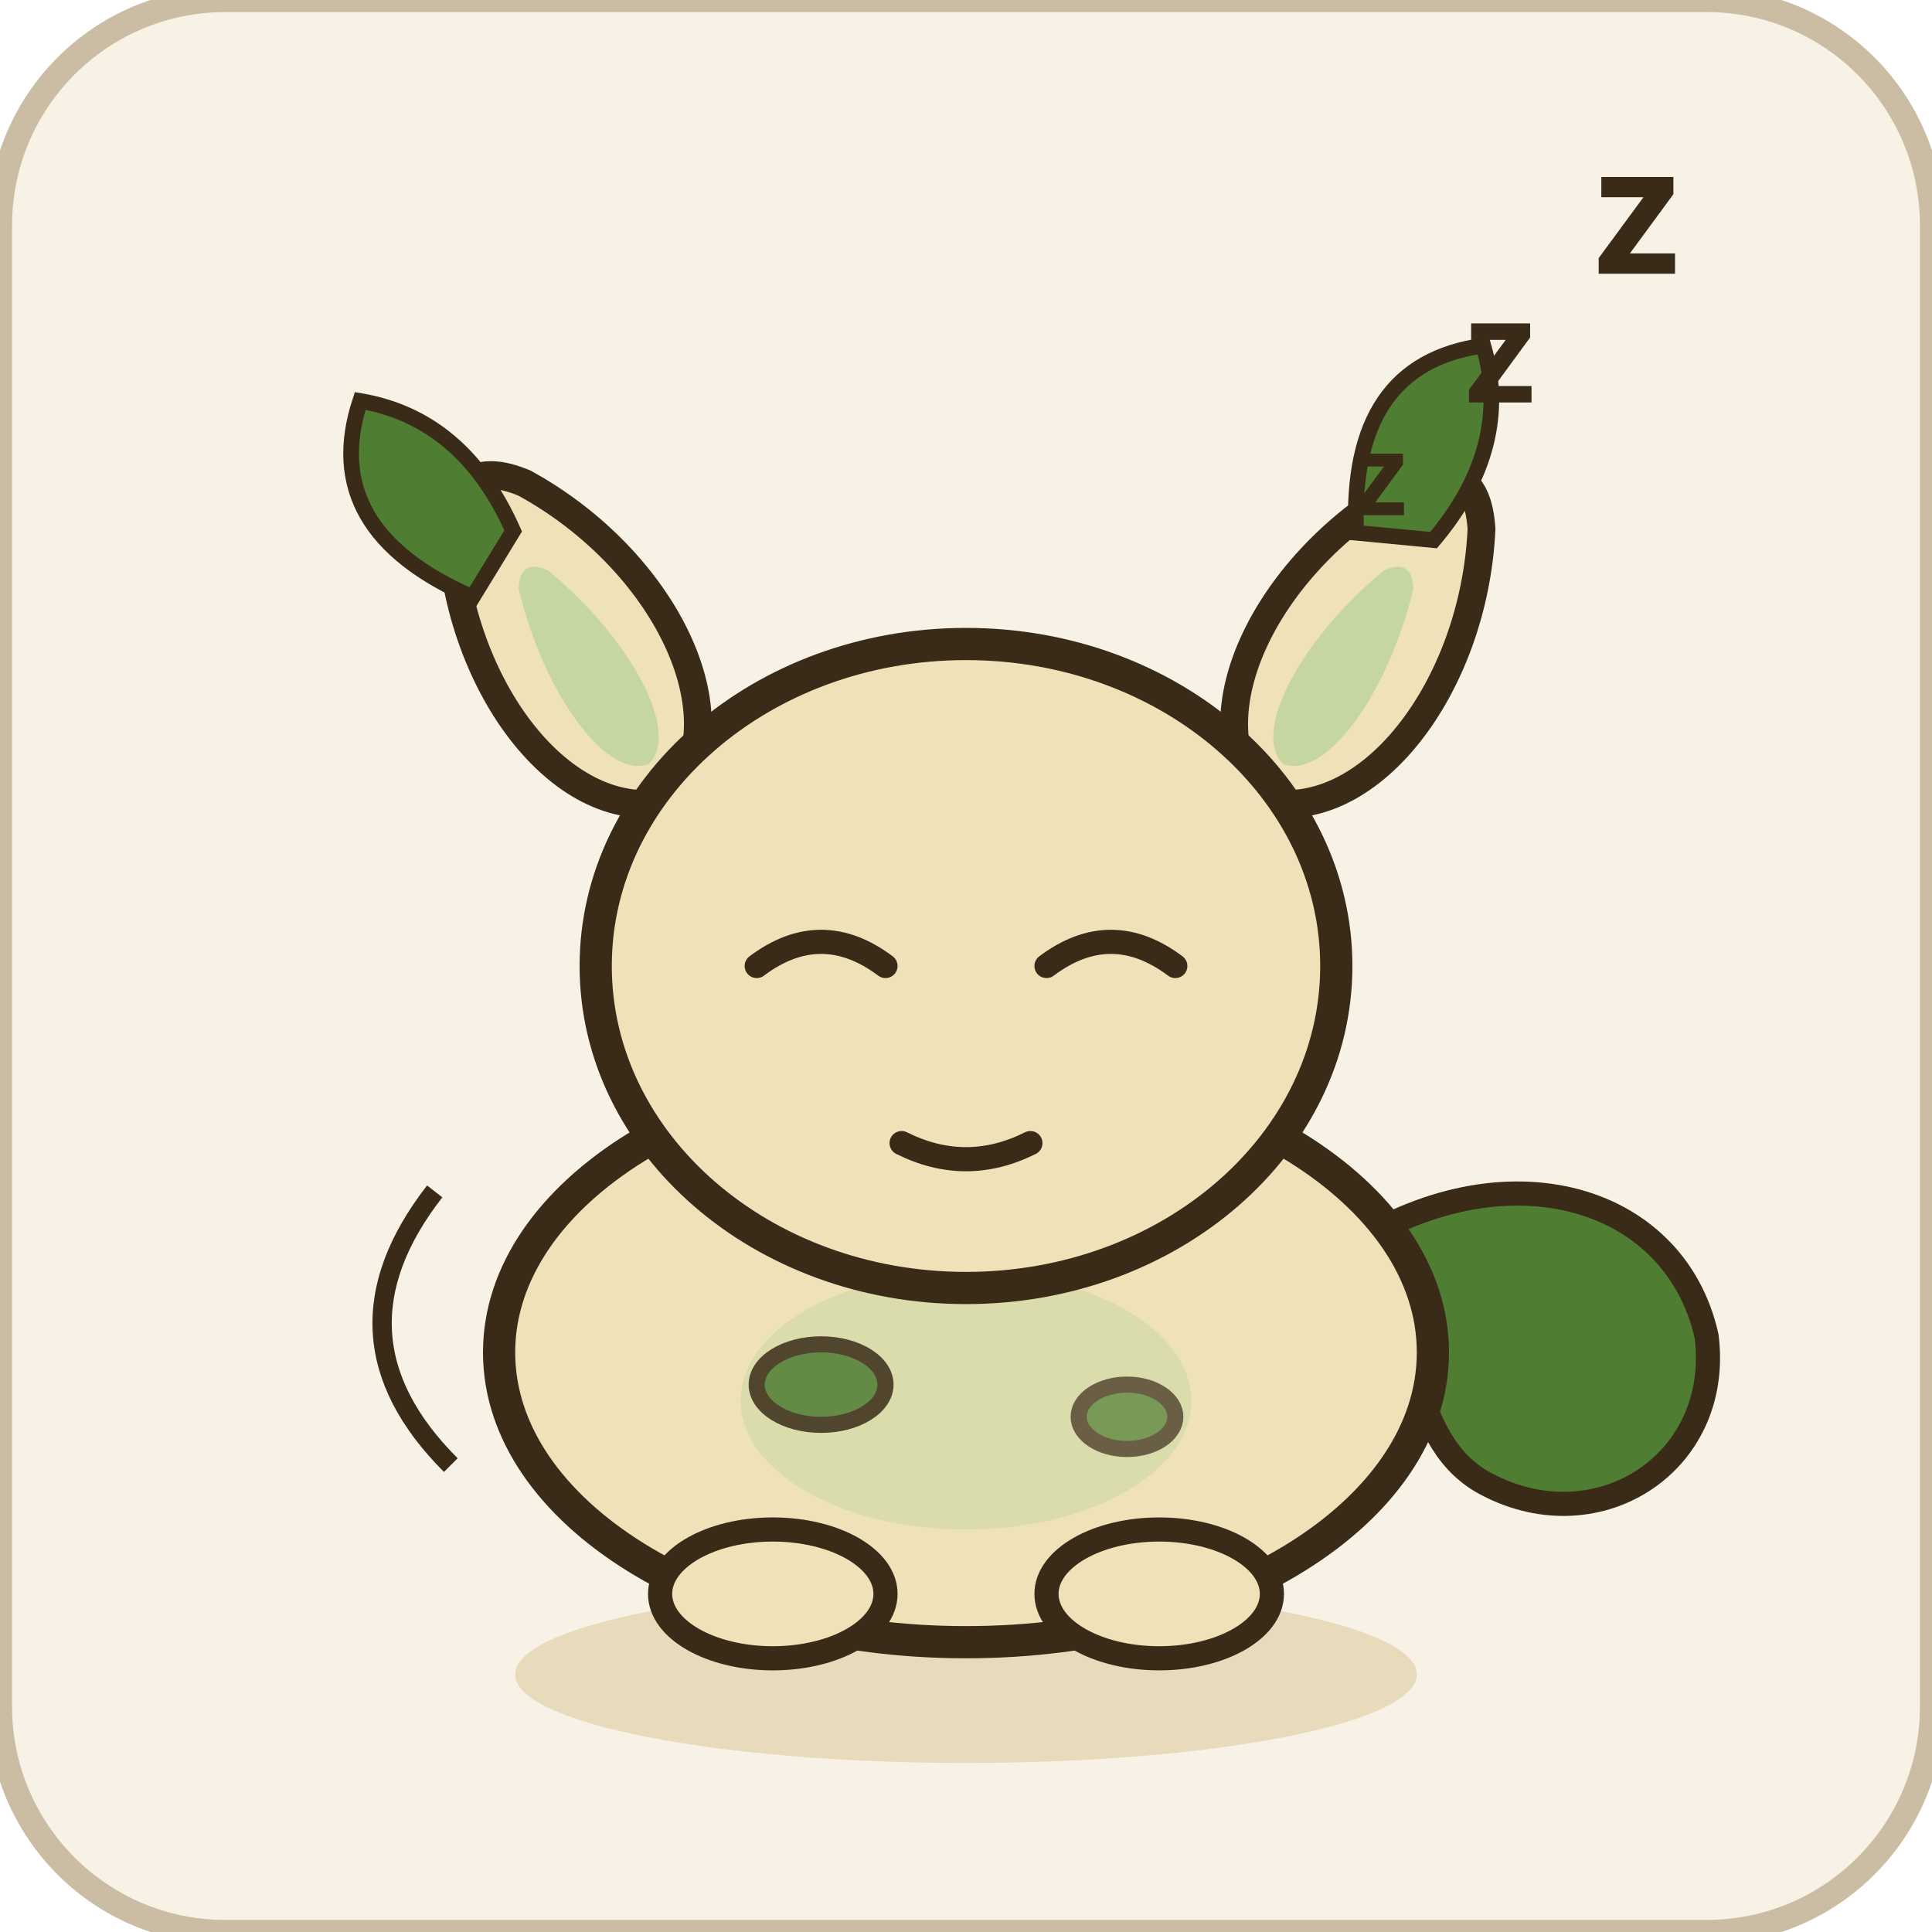
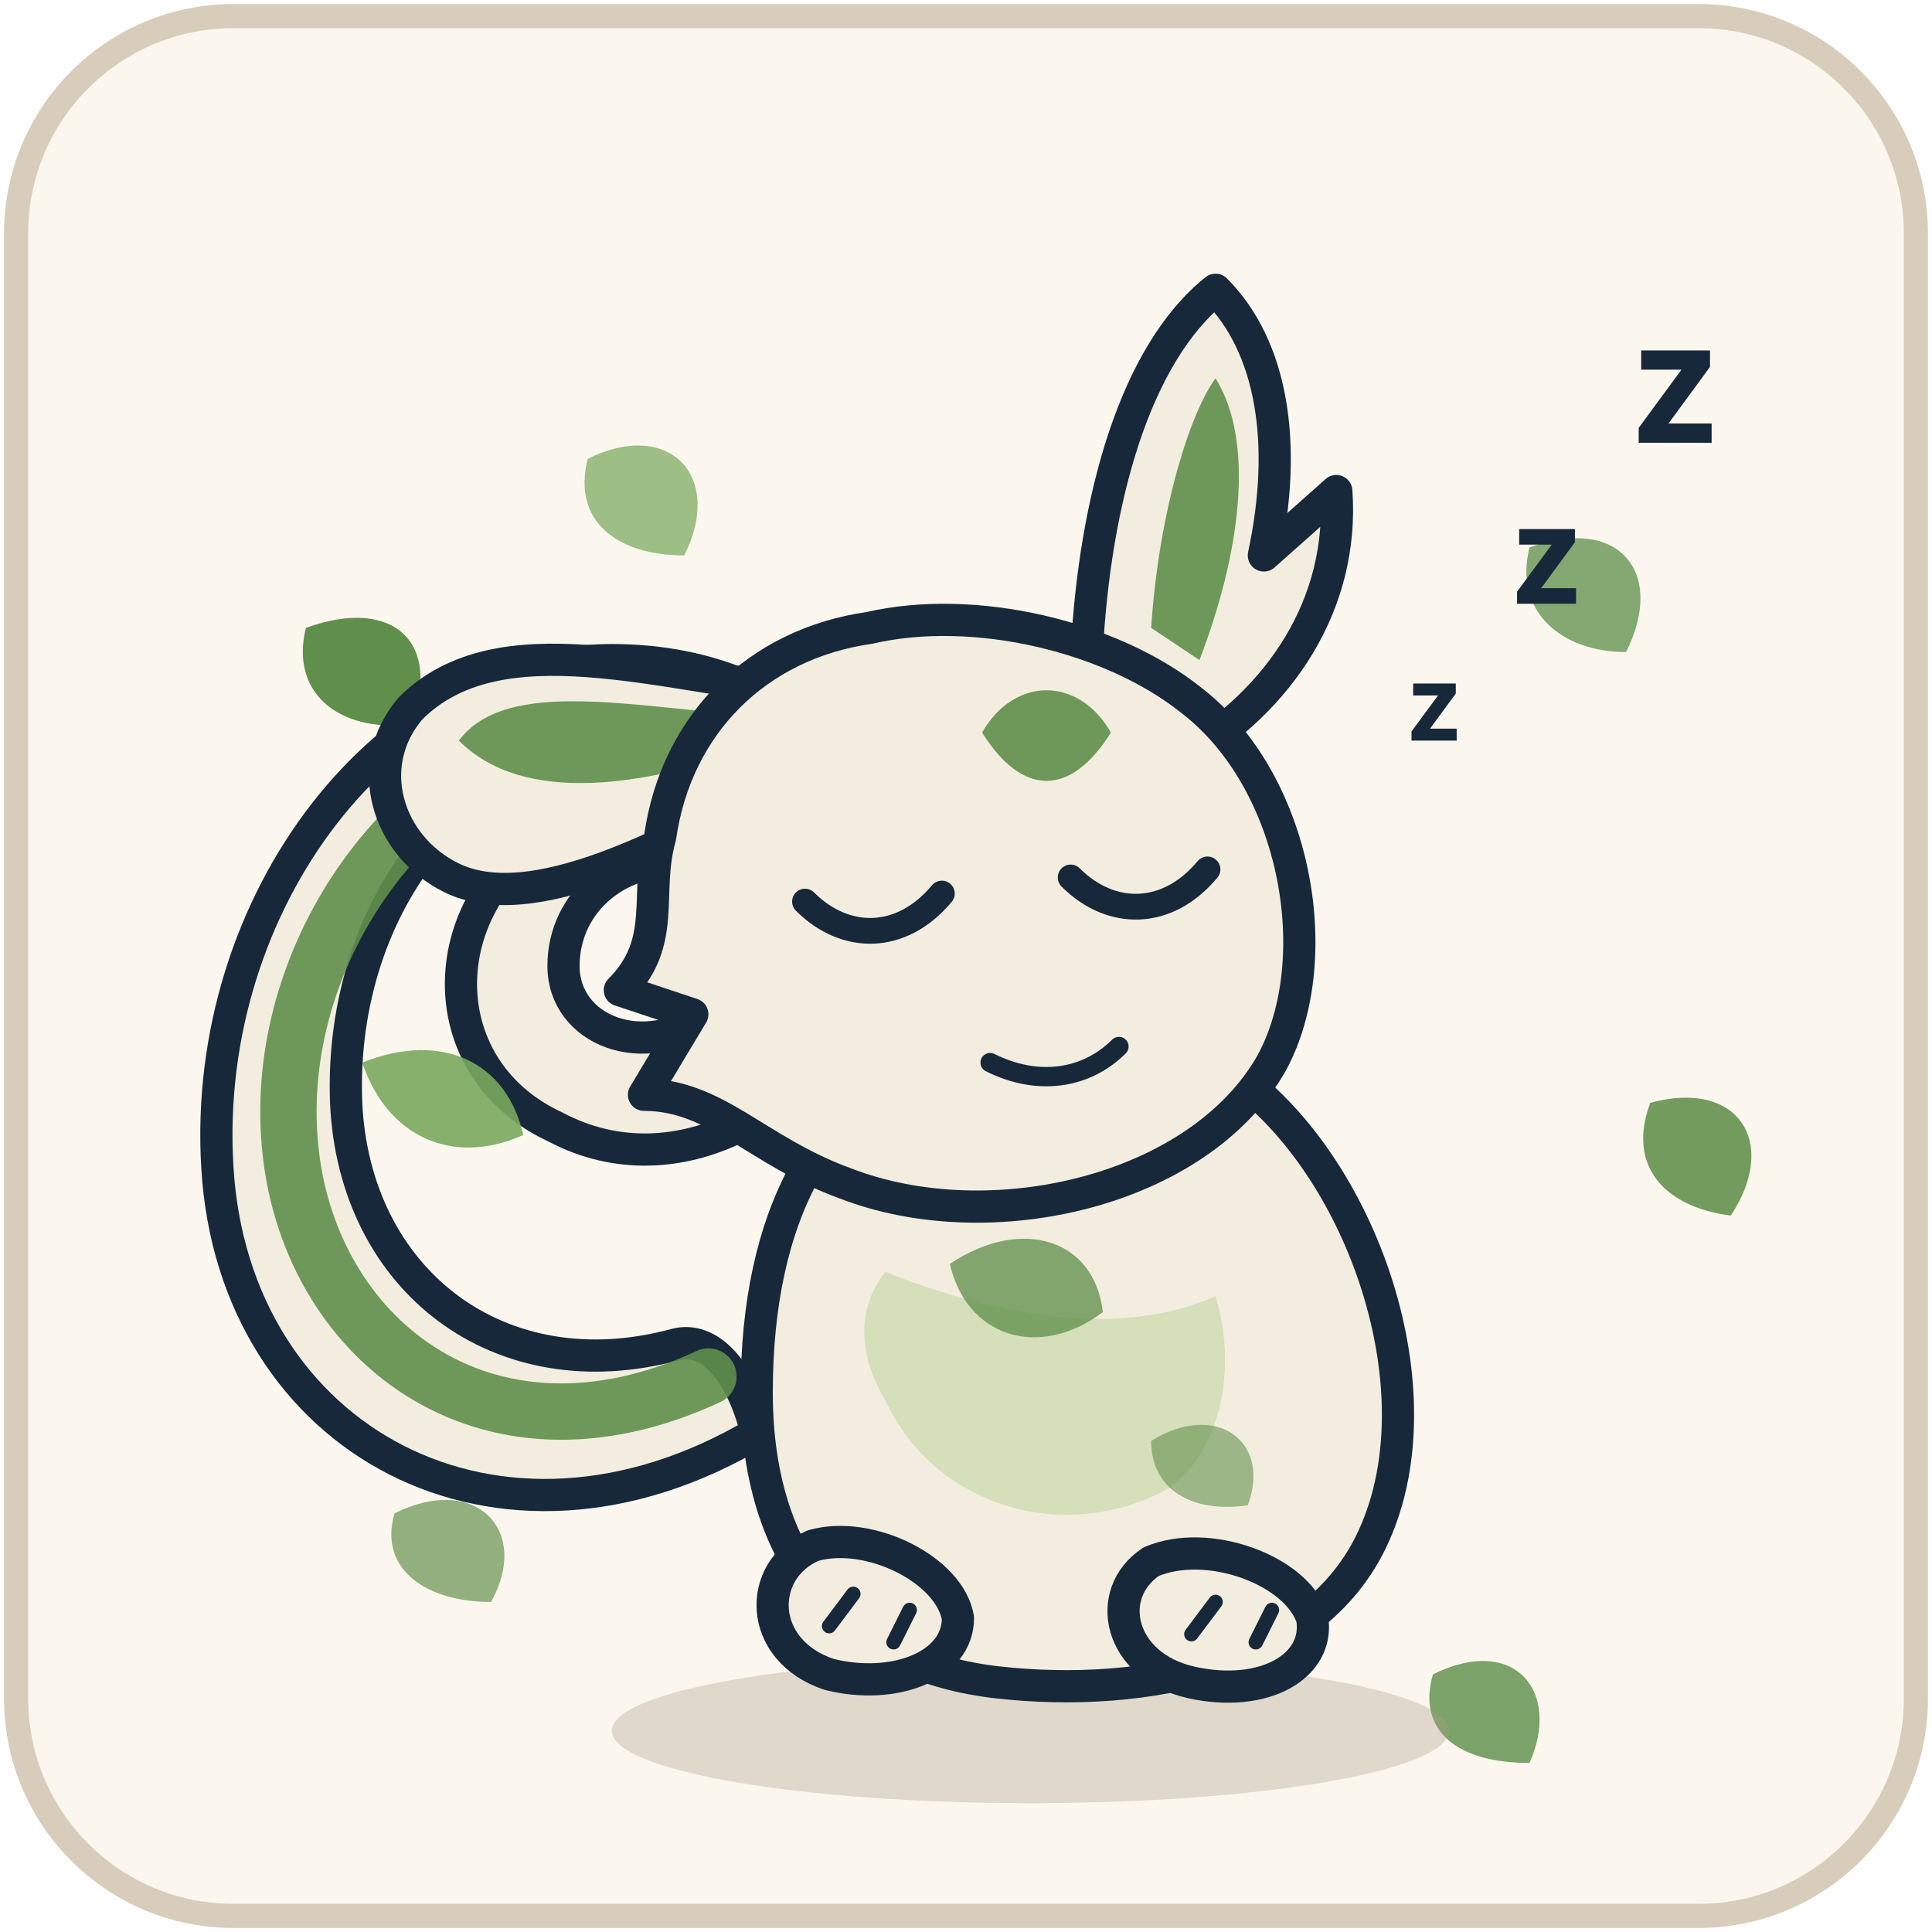
- <svg xmlns="http://www.w3.org/2000/svg" viewBox="0 0 240 240" width="240" height="240" role="img" data-gitty-class="earth" data-gitty-stage="adult" data-gitty-behavior="sleeping" data-gitty-face="sleeping">
-   <style> .gitty-idle { animation: gitty-bob 2.6s ease-in-out infinite; } .gitty-playing { animation: gitty-play 0.7s ease-in-out infinite; } .gitty-eating { animation: gitty-nibble 0.55s ease-in-out infinite; } .gitty-resting { animation: gitty-bob 4s ease-in-out infinite; } .gitty-sleepy { animation: gitty-bob 3.4s ease-in-out infinite; } .gitty-sleeping, .gitty-hibernating { animation: gitty-breathe 4.8s ease-in-out infinite; } .gitty-playing .gitty-tail { animation: gitty-wag 0.8s ease-in-out infinite; } .gitty-idle .gitty-ear, .gitty-playing .gitty-ear { animation: gitty-ear 2.8s ease-in-out infinite; } .gitty-bubble { animation: gitty-rise 3s ease-in-out infinite; } .gitty-flame { animation: gitty-flicker 0.9s ease-in-out infinite; } .gitty-spark { animation: gitty-flicker 1.2s ease-in-out infinite; } .gitty-psy { animation: gitty-float 2.8s ease-in-out infinite; } .gitty-zzz { animation: gitty-fade 2.2s ease-in-out infinite; } .gitty-orbit { animation: gitty-spin 6s linear infinite; } .gitty-shadow-idle { animation: gitty-shadow-bob 2.6s ease-in-out infinite; } .gitty-shadow-playing { animation: gitty-shadow-play 0.7s ease-in-out infinite; } .gitty-shadow-eating { animation: gitty-shadow-nibble 0.55s ease-in-out infinite; } .gitty-shadow-resting { animation: gitty-shadow-bob 4s ease-in-out infinite; } .gitty-shadow-sleepy { animation: gitty-shadow-bob 3.4s ease-in-out infinite; } .gitty-shadow-sleeping, .gitty-shadow-hibernating { animation: gitty-shadow-breathe 4.8s ease-in-out infinite; } @keyframes gitty-bob { 0%, 100% { transform: translateY(0); } 50% { transform: translateY(-4px); } } @keyframes gitty-play { 0%, 100% { transform: translateY(0) rotate(0deg); } 30% { transform: translateY(-6px) rotate(-5deg); } 70% { transform: translateY(-2px) rotate(5deg); } } @keyframes gitty-nibble { 0%, 100% { transform: translateY(0); } 50% { transform: translateY(2px); } } @keyframes gitty-breathe { 0%, 100% { transform: scale(1); } 50% { transform: scale(1.018); } } @keyframes gitty-wag { 0%, 100% { transform: rotate(0deg); } 50% { transform: rotate(16deg); } } @keyframes gitty-ear { 0%, 78%, 100% { transform: rotate(0deg); } 88% { transform: rotate(-9deg); } } @keyframes gitty-rise { 0%, 100% { opacity: 0.35; transform: translateY(0); } 50% { opacity: 0.9; transform: translateY(-8px); } } @keyframes gitty-flicker { 0%, 100% { opacity: 0.65; } 50% { opacity: 1; } } @keyframes gitty-float { 0%, 100% { transform: translateY(0); } 50% { transform: translateY(-6px); } } @keyframes gitty-fade { 0%, 100% { opacity: 0.25; } 50% { opacity: 0.8; } } @keyframes gitty-spin { to { transform: rotate(360deg); } } @keyframes gitty-shadow-bob { 0%, 100% { transform: scale(1); } 50% { transform: scale(0.72); } } @keyframes gitty-shadow-play { 0%, 100% { transform: scale(1); } 30% { transform: scale(0.58); } 70% { transform: scale(0.82); } } @keyframes gitty-shadow-nibble { 0%, 100% { transform: scale(1); } 50% { transform: scale(1.12); } } @keyframes gitty-shadow-breathe { 0%, 100% { transform: scale(1); } 50% { transform: scale(1.05); } } @media (max-width: 96px) { .gitty-detail { display: none; } } @media (prefers-reduced-motion: reduce) { .gitty-idle, .gitty-playing, .gitty-eating, .gitty-resting, .gitty-sleepy, .gitty-sleeping, .gitty-hibernating, .gitty-bubble, .gitty-flame, .gitty-spark, .gitty-psy, .gitty-zzz, .gitty-orbit, .gitty-playing .gitty-tail, .gitty-idle .gitty-ear, .gitty-playing .gitty-ear, .gitty-shadow-idle, .gitty-shadow-playing, .gitty-shadow-eating, .gitty-shadow-resting, .gitty-shadow-sleepy, .gitty-shadow-sleeping, .gitty-shadow-hibernating { animation: none; } } </style>
-   <rect width="240" height="240" rx="28" fill="#f7f1e6" stroke="#cbbda3" stroke-width="3" />
-   <g transform="translate(120 150) scale(1) translate(-120 -150)">
-     <g transform="translate(120 208)">
-       <g class="gitty-shadow gitty-shadow-sleeping">
-         <ellipse cx="0" cy="0" rx="56" ry="11" fill="#d4c089" opacity="0.45" />
+ <svg xmlns="http://www.w3.org/2000/svg" viewBox="0 0 240 240" width="240" height="240" role="img" data-prototype-class="earth" data-prototype-stage="adult" data-prototype-mood="happy" data-prototype-hunger="normal" data-prototype-behavior="sleeping" data-prototype-expression="sleeping" data-class-effect-level="adult" data-gitty-class="earth" data-gitty-stage="adult" data-gitty-body="adult" data-gitty-behavior="sleeping" data-gitty-face="sleeping">
+   <style> .gitty-character { animation: gitty-breathe 3.8s ease-in-out infinite; transform-box: fill-box; transform-origin: 50% 100%; } .gitty-tail { animation: tail-idle 4.2s ease-in-out infinite; transform-box: fill-box; transform-origin: 80% 80%; } .gitty-eyes { animation: gitty-blink 5.6s ease-in-out infinite; transform-box: fill-box; transform-origin: center; } .stage-hatchling .gitty-ears, .stage-baby .gitty-ears { transform: scale(1.1); transform-box: fill-box; transform-origin: 50% 100%; } .stage-mature .gitty-tail { transform: scale(1.04); transform-box: fill-box; transform-origin: 85% 85%; } .behavior-sleeping .gitty-anatomy, .behavior-hibernating .gitty-anatomy { transform-origin: 50% 100%; } .food-bowl { animation: food-bowl-nudge 2.4s ease-in-out infinite; transform-box: fill-box; transform-origin: center; } .play-ball { animation: play-ball-bounce 1.4s ease-in-out infinite; transform-box: fill-box; transform-origin: center; } .sleep-zzz, .sleep-particle { animation: sleep-float 3s ease-in-out infinite; transform-box: fill-box; transform-origin: center; } .sleep-particle-2 { animation-delay: -1.4s; animation-duration: 3.8s; } @keyframes gitty-breathe { 0%, 100% { transform: translateY(0) scaleY(1); } 50% { transform: translateY(-1px) scaleY(1.012); } } @keyframes gitty-blink { 0%, 44%, 48%, 100% { transform: scaleY(1); } 46% { transform: scaleY(.08); } } @keyframes tail-idle { 0%, 100% { transform: rotate(-1deg); } 50% { transform: rotate(3deg); } } @keyframes food-bowl-nudge { 0%, 70%, 100% { transform: translateX(0); } 82% { transform: translateX(-2px); } } @keyframes play-ball-bounce { 0%, 100% { transform: translateY(0) rotate(-4deg); } 50% { transform: translateY(-7px) rotate(9deg); } } @keyframes sleep-float { 0%, 100% { opacity: .35; transform: translateY(3px); } 50% { opacity: .9; transform: translateY(-5px); } } @media (prefers-reduced-motion: reduce) { .gitty-character, .gitty-tail, .gitty-eyes, .earth-leaf, .water-bubble, .water-drop, .air-wind, .air-spark, .fire-flame, .fire-ember, .psy-particle, .psy-character, .psy-shadow, .food-bowl, .play-ball, .sleep-zzz, .sleep-particle { animation: none !important; } } .class-earth .gitty-tail { animation-duration: 5.8s; } .earth-leaf { animation: earth-leaf-drift 6.4s ease-in-out infinite; transform-box: fill-box; transform-origin: center; } .leaf-2 { animation-duration: 7.8s; animation-delay: -2.1s; opacity: .76; } .leaf-3 { animation-duration: 5.9s; animation-delay: -4.2s; opacity: .88; } .leaf-4 { animation-duration: 8.6s; animation-delay: -1.3s; opacity: .68; } .leaf-5 { animation-duration: 7.1s; animation-delay: -5.4s; opacity: .82; } .leaf-6 { animation-duration: 9.2s; animation-delay: -3.2s; opacity: .72; } .leaf-7 { animation-duration: 7.5s; animation-delay: -1.7s; } .leaf-8 { animation-duration: 6.7s; animation-delay: -4.8s; } .leaf-9 { animation-duration: 8.2s; animation-delay: -2.6s; } @keyframes earth-leaf-drift { 0%, 100% { transform: translate(0, -4px) rotate(-8deg); } 50% { transform: translate(8px, 10px) rotate(24deg); } } </style>
+   <rect x="2" y="2" width="236" height="236" rx="27" fill="#fbf7ee" stroke="#d8cdbb" stroke-width="3" />
+   <g class="class-earth behavior-sleeping">
+     <g data-effect-tier="adult">
+       <g fill="#5f8f4a">
+         <path class="earth-leaf leaf-1" data-effect-element="leaf" d="M38 78 C49 74 55 80 51 90 C42 91 36 86 38 78Z" />
+         <path class="earth-leaf leaf-2" data-effect-element="leaf" d="M190 68 C201 64 207 71 202 81 C194 81 188 76 190 68Z" />
+         <path class="earth-leaf leaf-3" data-effect-element="leaf" d="M205 137 C216 134 221 142 215 151 C207 150 202 145 205 137Z" />
+         <path class="earth-leaf leaf-4" data-effect-element="leaf" d="M49 188 C59 183 66 190 61 199 C53 199 47 195 49 188Z" />
+         <path class="earth-leaf leaf-5" data-effect-element="leaf" d="M178 208 C188 203 194 210 190 219 C181 219 176 215 178 208Z" />
      </g>
    </g>
-     <g class="gitty-sleeping">
-       <g data-gitty-body="adult">
-         <g transform="translate(166 148)">
-           <g class="gitty-tail">
-             <path d="M0 8 C20 -6 42 0 46 18 C48 34 32 44 18 36 C8 30 12 16 0 14Z" fill="#4f7d32" stroke="#3a2a18" stroke-width="3" />
+     <ellipse class="gitty-shadow" cx="128" cy="215" rx="52" ry="9" fill="#ad9e88" opacity=".34" />
+     <g class="stage-adult" data-anatomy-stage="adult">
+       <g class="gitty-character">
+         <g class="gitty-tail">
+           <path data-anatomy-part="tail" d="M94 178 C62 197 29 179 27 145 C25 112 48 82 76 82 C101 82 116 101 108 121 C102 138 84 148 69 140 C56 134 54 119 62 109 C68 102 79 101 86 107 C77 106 70 112 70 120 C70 128 80 132 88 126 C101 116 96 97 79 94 C59 91 42 112 43 137 C44 159 62 173 84 167 C88 166 92 170 94 178Z" fill="#f3eddf" stroke="#17283b" stroke-width="4" stroke-linecap="round" stroke-linejoin="round" />
+           <g class="stage-class-markings stage-class-markings-adult" opacity="0.9">
+             <path d="M88 171 C60 184 38 166 36 142 C34 119 50 96 71 91" fill="none" stroke="#5f8f4a" stroke-width="7" stroke-linecap="round" />
+             <path d="M45 132 C55 128 63 132 65 141 C56 145 48 141 45 132Z" fill="#79a85d" />
          </g>
        </g>
-         <g transform="translate(80 94) rotate(-32) scale(1.08)">
-           <g class="gitty-ear">
-             <path d="M0 6 C-12 2 -14 -18 -5 -34 Q0 -41 5 -34 C14 -18 12 2 0 6Z" fill="#f0e2b8" stroke="#3a2a18" stroke-width="3.2" />
-             <path d="M0 1 C-5 0 -6 -12 -2 -24 Q0 -27 2 -24 C6 -12 5 0 0 1Z" fill="#c5d6a0" />
-             <path d="M-7 -26 q-11 -16 1 -26 q9 8 7 22z" fill="#4f7d32" stroke="#3a2a18" stroke-width="1.8" />
+         <g class="gitty-body">
+           <path data-anatomy-part="body" d="M118 130 C102 136 94 151 94 173 C94 195 106 207 124 209 C142 211 164 207 171 190 C179 171 168 142 151 132 C141 126 128 126 118 130Z" fill="#f3eddf" stroke="#17283b" stroke-width="4" stroke-linecap="round" stroke-linejoin="round" />
+           <path d="M110 174 C116 187 132 192 145 185 C151 181 154 171 151 161 C140 166 125 164 110 158 C106 163 107 169 110 174Z" fill="#c9d9ac" opacity=".72" />
+           <g class="stage-class-markings stage-class-markings-adult" opacity="0.9">
+             <path d="M118 157 C127 151 136 154 137 163 C129 169 120 166 118 157Z" fill="#5f8f4a" opacity=".85" />
+             <path d="M143 179 C151 174 158 179 155 187 C148 188 143 185 143 179Z" fill="#5f8f4a" opacity=".65" />
          </g>
        </g>
-         <g transform="translate(160 94) rotate(32) scale(1.08)">
-           <g class="gitty-ear">
-             <path d="M0 6 C-12 2 -14 -18 -5 -34 Q0 -41 5 -34 C14 -18 12 2 0 6Z" fill="#f0e2b8" stroke="#3a2a18" stroke-width="3.2" />
-             <path d="M0 1 C-5 0 -6 -12 -2 -24 Q0 -27 2 -24 C6 -12 5 0 0 1Z" fill="#c5d6a0" />
-             <path d="M-7 -26 q-11 -16 1 -26 q9 8 7 22z" fill="#4f7d32" stroke="#3a2a18" stroke-width="1.8" />
+         <g class="gitty-ears">
+           <path data-anatomy-part="left-ear" d="M101 86 C82 84 62 77 51 88 C45 95 48 105 56 109 C66 114 83 105 99 96 C105 92 106 87 101 86Z" fill="#f3eddf" stroke="#17283b" stroke-width="4" stroke-linecap="round" stroke-linejoin="round" />
+           <path data-anatomy-part="right-ear" d="M135 81 C136 62 141 44 151 36 C158 43 160 55 157 69 L166 61 C167 75 159 87 147 94 C139 98 134 91 135 81Z" fill="#f3eddf" stroke="#17283b" stroke-width="4" stroke-linecap="round" stroke-linejoin="round" />
+           <g class="stage-class-markings stage-class-markings-adult" opacity="0.9">
+             <path d="M95 89 C79 88 63 84 57 92 C65 100 80 98 96 92Z" fill="#5f8f4a" />
+             <path d="M143 78 C144 63 148 51 151 47 C156 55 154 69 149 82Z" fill="#5f8f4a" />
          </g>
        </g>
-         <ellipse cx="120" cy="168" rx="58" ry="36" fill="#f0e2b8" stroke="#3a2a18" stroke-width="4" />
-         <ellipse cx="120" cy="174" rx="28" ry="16" fill="#c5d6a0" opacity="0.5" />
-         <ellipse cx="96" cy="198" rx="14" ry="8" fill="#f0e2b8" stroke="#3a2a18" stroke-width="3" />
-         <ellipse cx="144" cy="198" rx="14" ry="8" fill="#f0e2b8" stroke="#3a2a18" stroke-width="3" />
-         <ellipse cx="120" cy="120" rx="46" ry="40" fill="#f0e2b8" stroke="#3a2a18" stroke-width="4" />
+         <g class="gitty-head">
+           <path data-anatomy-part="head" d="M108 78 C94 80 84 90 82 104 C80 111 83 117 77 123 L86 126 L80 136 C89 136 94 143 105 147 C123 154 149 148 158 132 C165 119 161 97 148 87 C138 79 121 75 108 78Z" fill="#f3eddf" stroke="#17283b" stroke-width="4" stroke-linecap="round" stroke-linejoin="round" />
+           <g class="stage-class-markings stage-class-markings-adult" opacity="0.9">
+             <path d="M122 91 C126 84 134 84 138 91 C133 99 127 99 122 91Z" fill="#5f8f4a" />
+           </g>
+           <g>
+             <g class="gitty-face face-sleeping">
+               <path d="M100 112 C105 117 112 117 117 111 M133 109 C138 114 145 114 150 108" fill="none" stroke="#17283b" stroke-width="3.2" stroke-linecap="round" />
+               <path d="M123 132 C129 135 135 134 139 130" fill="none" stroke="#17283b" stroke-width="2.4" stroke-linecap="round" />
+             </g>
+           </g>
+         </g>
+         <g class="gitty-paws">
+           <path data-anatomy-part="left-paw" d="M101 192 C94 195 94 205 103 208 C111 210 119 207 119 201 C118 195 108 190 101 192Z" fill="#f3eddf" stroke="#17283b" stroke-width="4" stroke-linecap="round" stroke-linejoin="round" />
+           <path data-anatomy-part="right-paw" d="M143 194 C137 198 139 207 148 209 C157 211 164 207 163 201 C161 195 150 191 143 194Z" fill="#f3eddf" stroke="#17283b" stroke-width="4" stroke-linecap="round" stroke-linejoin="round" />
+           <path d="M103 202 L106 198 M111 204 L113 200 M148 203 L151 199 M156 204 L158 200" stroke="#17283b" stroke-width="1.8" stroke-linecap="round" />
+         </g>
      </g>
-       <g class="gitty-earth" fill="#4f7d32" stroke="#3a2a18" stroke-width="2">
-         <ellipse class="gitty-detail" cx="102" cy="172" rx="8" ry="5" opacity="0.85" />
-         <ellipse class="gitty-detail" cx="140" cy="176" rx="6" ry="4" opacity="0.7" />
-       </g>
-       <path class="gitty-detail" d="M54 148 q-14 18 2 34" fill="none" stroke="#3a2a18" stroke-width="2.4" />
-       <path d="M94 120 q8 -6 16 0" fill="none" stroke="#3a2a18" stroke-width="3" stroke-linecap="round" />
-       <path d="M130 120 q8 -6 16 0" fill="none" stroke="#3a2a18" stroke-width="3" stroke-linecap="round" />
-       <path d="M112 142 q8 4 16 0" fill="none" stroke="#3a2a18" stroke-width="3" stroke-linecap="round" />
-       <g class="gitty-zzz" fill="#3a2a18" font-family="ui-rounded, system-ui, sans-serif" font-size="14" font-weight="700">
-         <text x="168" y="64">z</text>
-         <text x="182" y="50" font-size="18">z</text>
-         <text x="198" y="34" font-size="22">z</text>
-       </g>
+     </g>
+     <g class="behavior-prop sleep-zzz" fill="#17283b" font-family="ui-rounded, system-ui, sans-serif" font-weight="700">
+       <text x="175" y="92" font-size="13">z</text>
+       <text x="188" y="75" font-size="17">z</text>
+       <text x="203" y="55" font-size="21">z</text>
+     </g>
+     <g data-effect-tier="adult">
+       <path class="earth-leaf leaf-6" data-effect-element="leaf" d="M73 57 C83 52 90 59 85 69 C77 69 71 65 73 57Z" fill="#79a85d" />
    </g>
  </g>
</svg>
